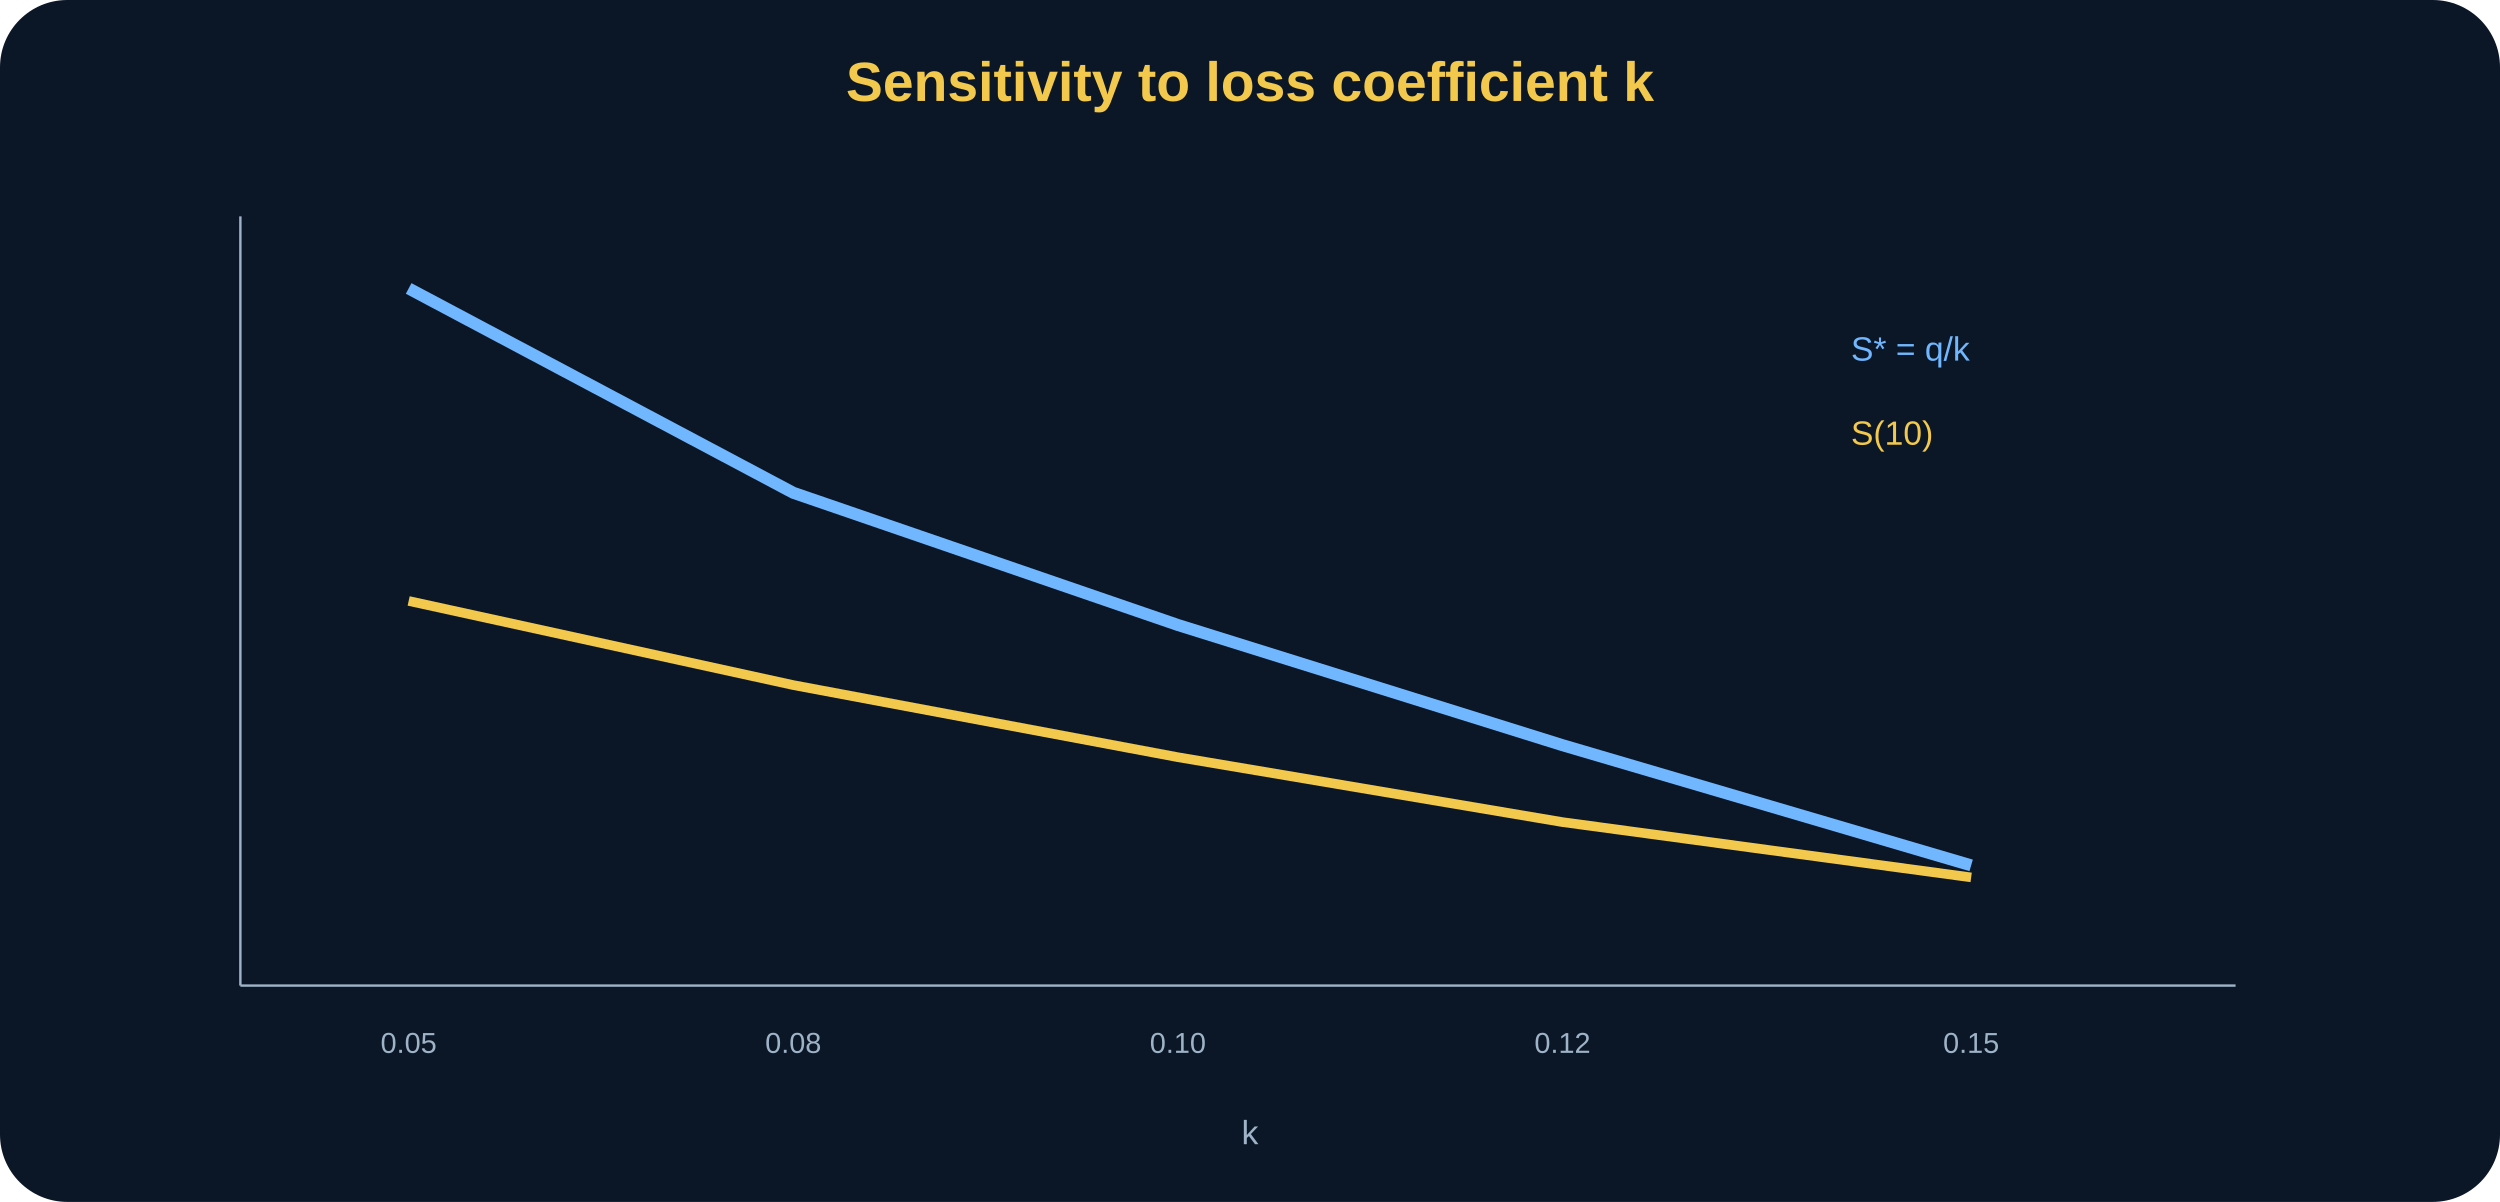
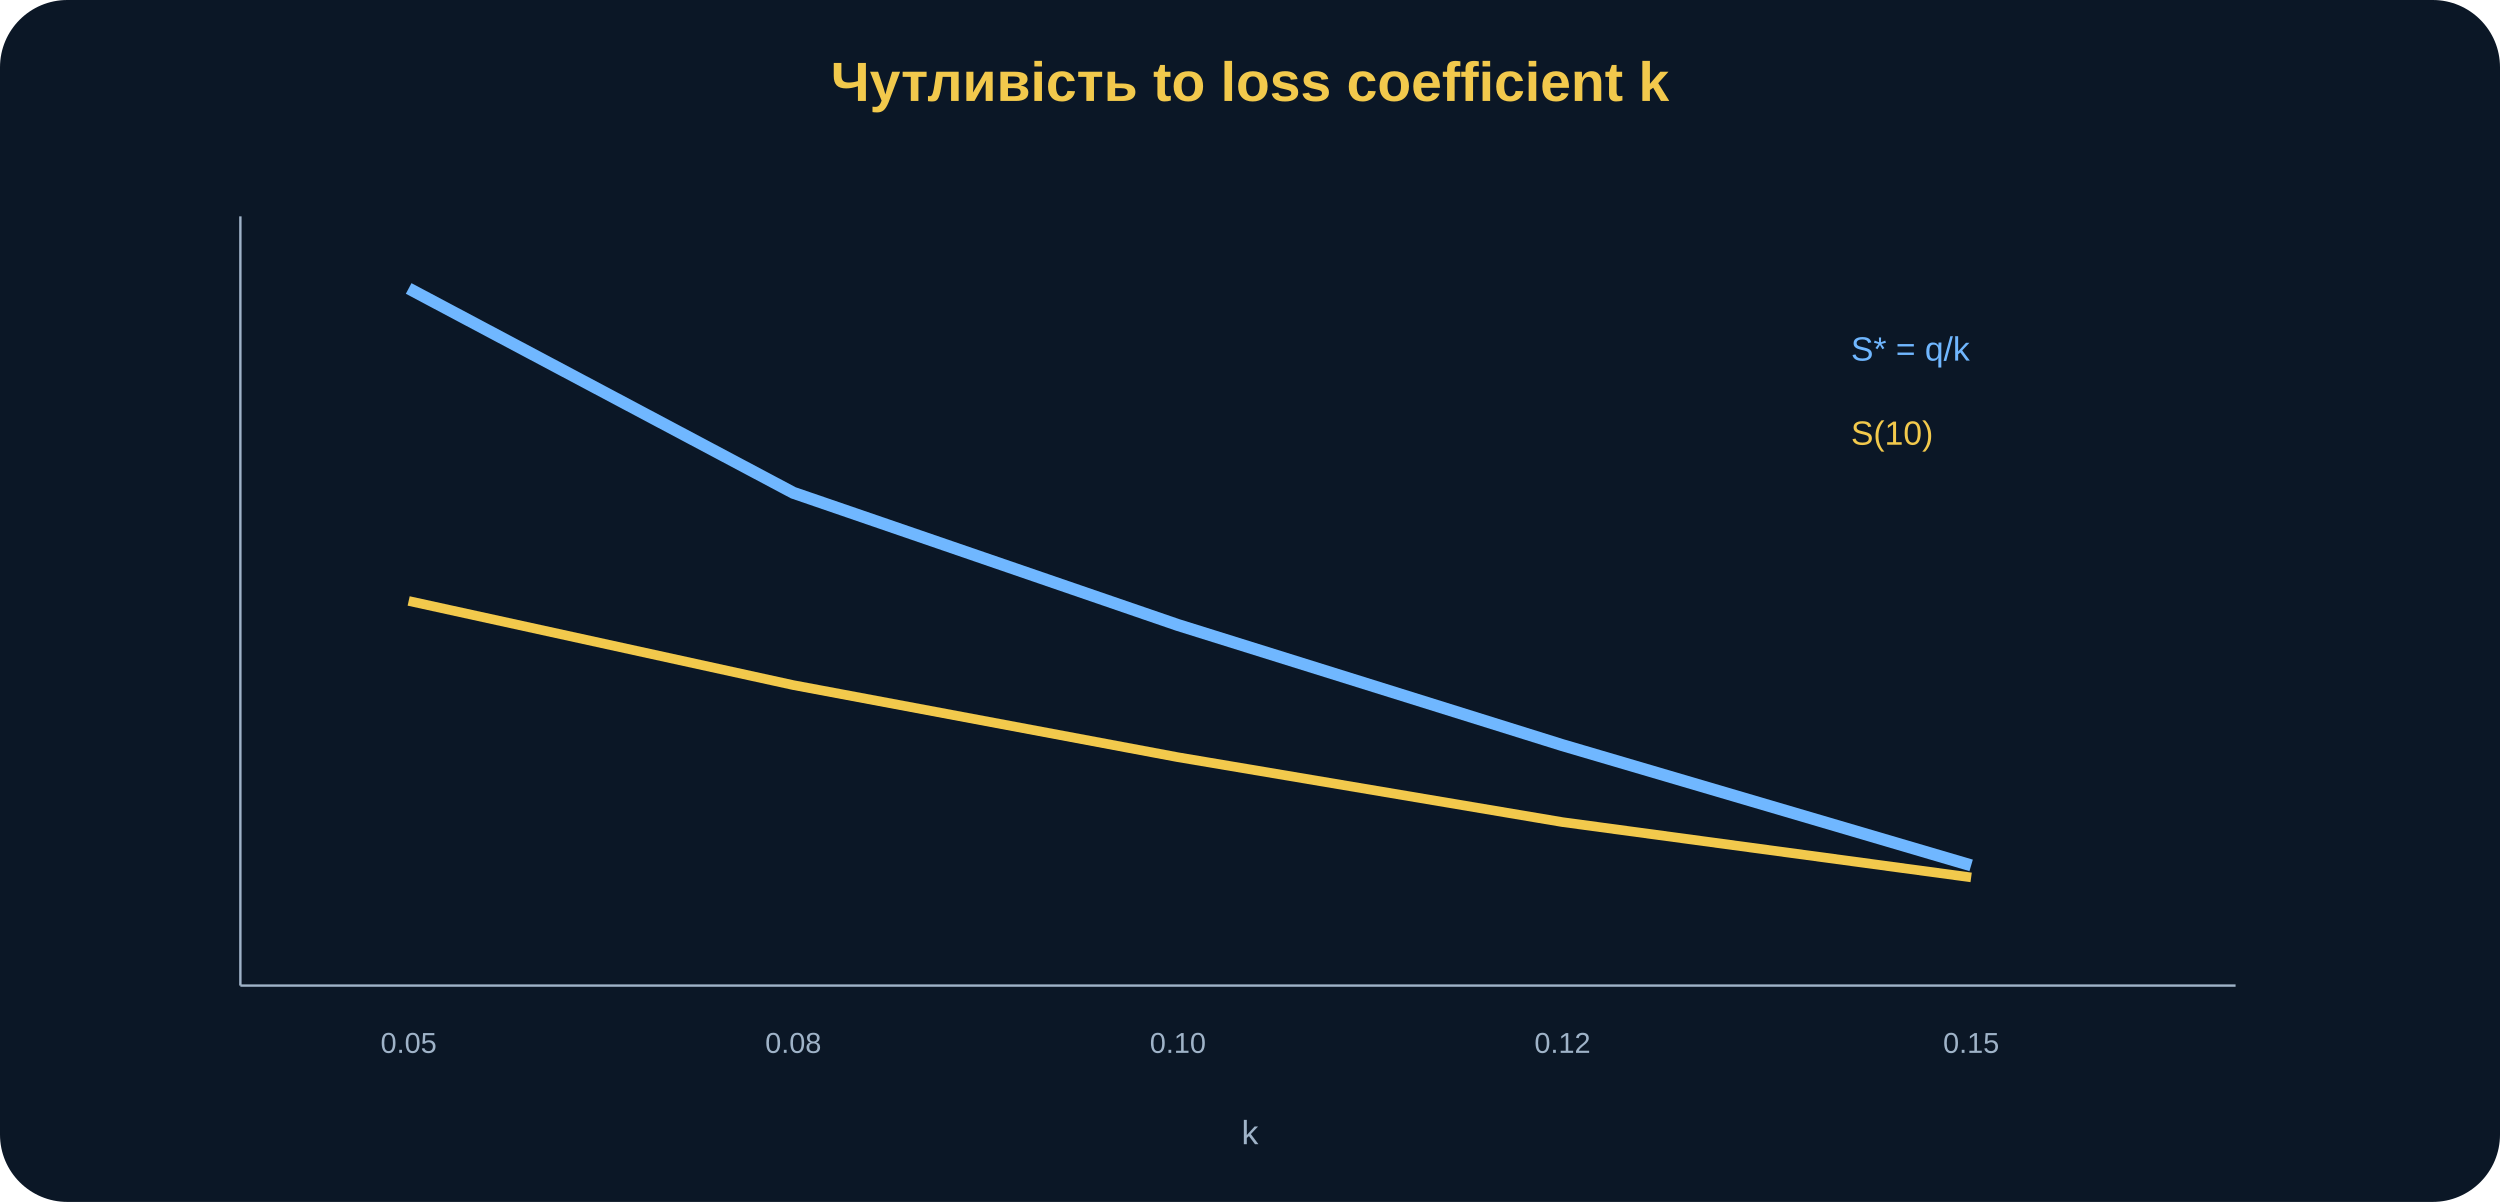
<svg xmlns="http://www.w3.org/2000/svg" viewBox="0 0 1040 500">
  <rect width="1040" height="500" rx="28" fill="#0b1726" />
  <g font-family="Arial,sans-serif">
-     <text x="520" y="42" text-anchor="middle" fill="#f2c94c" font-size="23" font-weight="700">Sensitivity to loss coefficient k</text>
+     <text x="520" y="42" text-anchor="middle" fill="#f2c94c" font-size="23" font-weight="700">Чутливість to loss coefficient k</text>
    <line x1="100" y1="410" x2="930" y2="410" stroke="#9fb3c8" />
    <line x1="100" y1="90" x2="100" y2="410" stroke="#9fb3c8" />
    <polyline points="170,120 330,205 490,260 650,310 820,360" fill="none" stroke="#70b7ff" stroke-width="5" />
    <polyline points="170,250 330,285 490,315 650,342 820,365" fill="none" stroke="#f2c94c" stroke-width="4" />
    <g fill="#9fb3c8" font-size="12" text-anchor="middle">
      <text x="170" y="438">0.05</text>
      <text x="330" y="438">0.08</text>
      <text x="490" y="438">0.10</text>
      <text x="650" y="438">0.12</text>
      <text x="820" y="438">0.15</text>
    </g>
    <text x="770" y="150" fill="#70b7ff" font-size="14">S* = q/k</text>
    <text x="770" y="185" fill="#f2c94c" font-size="14">S(10)</text>
    <text x="520" y="476" text-anchor="middle" fill="#9fb3c8" font-size="14">k</text>
  </g>
</svg>
